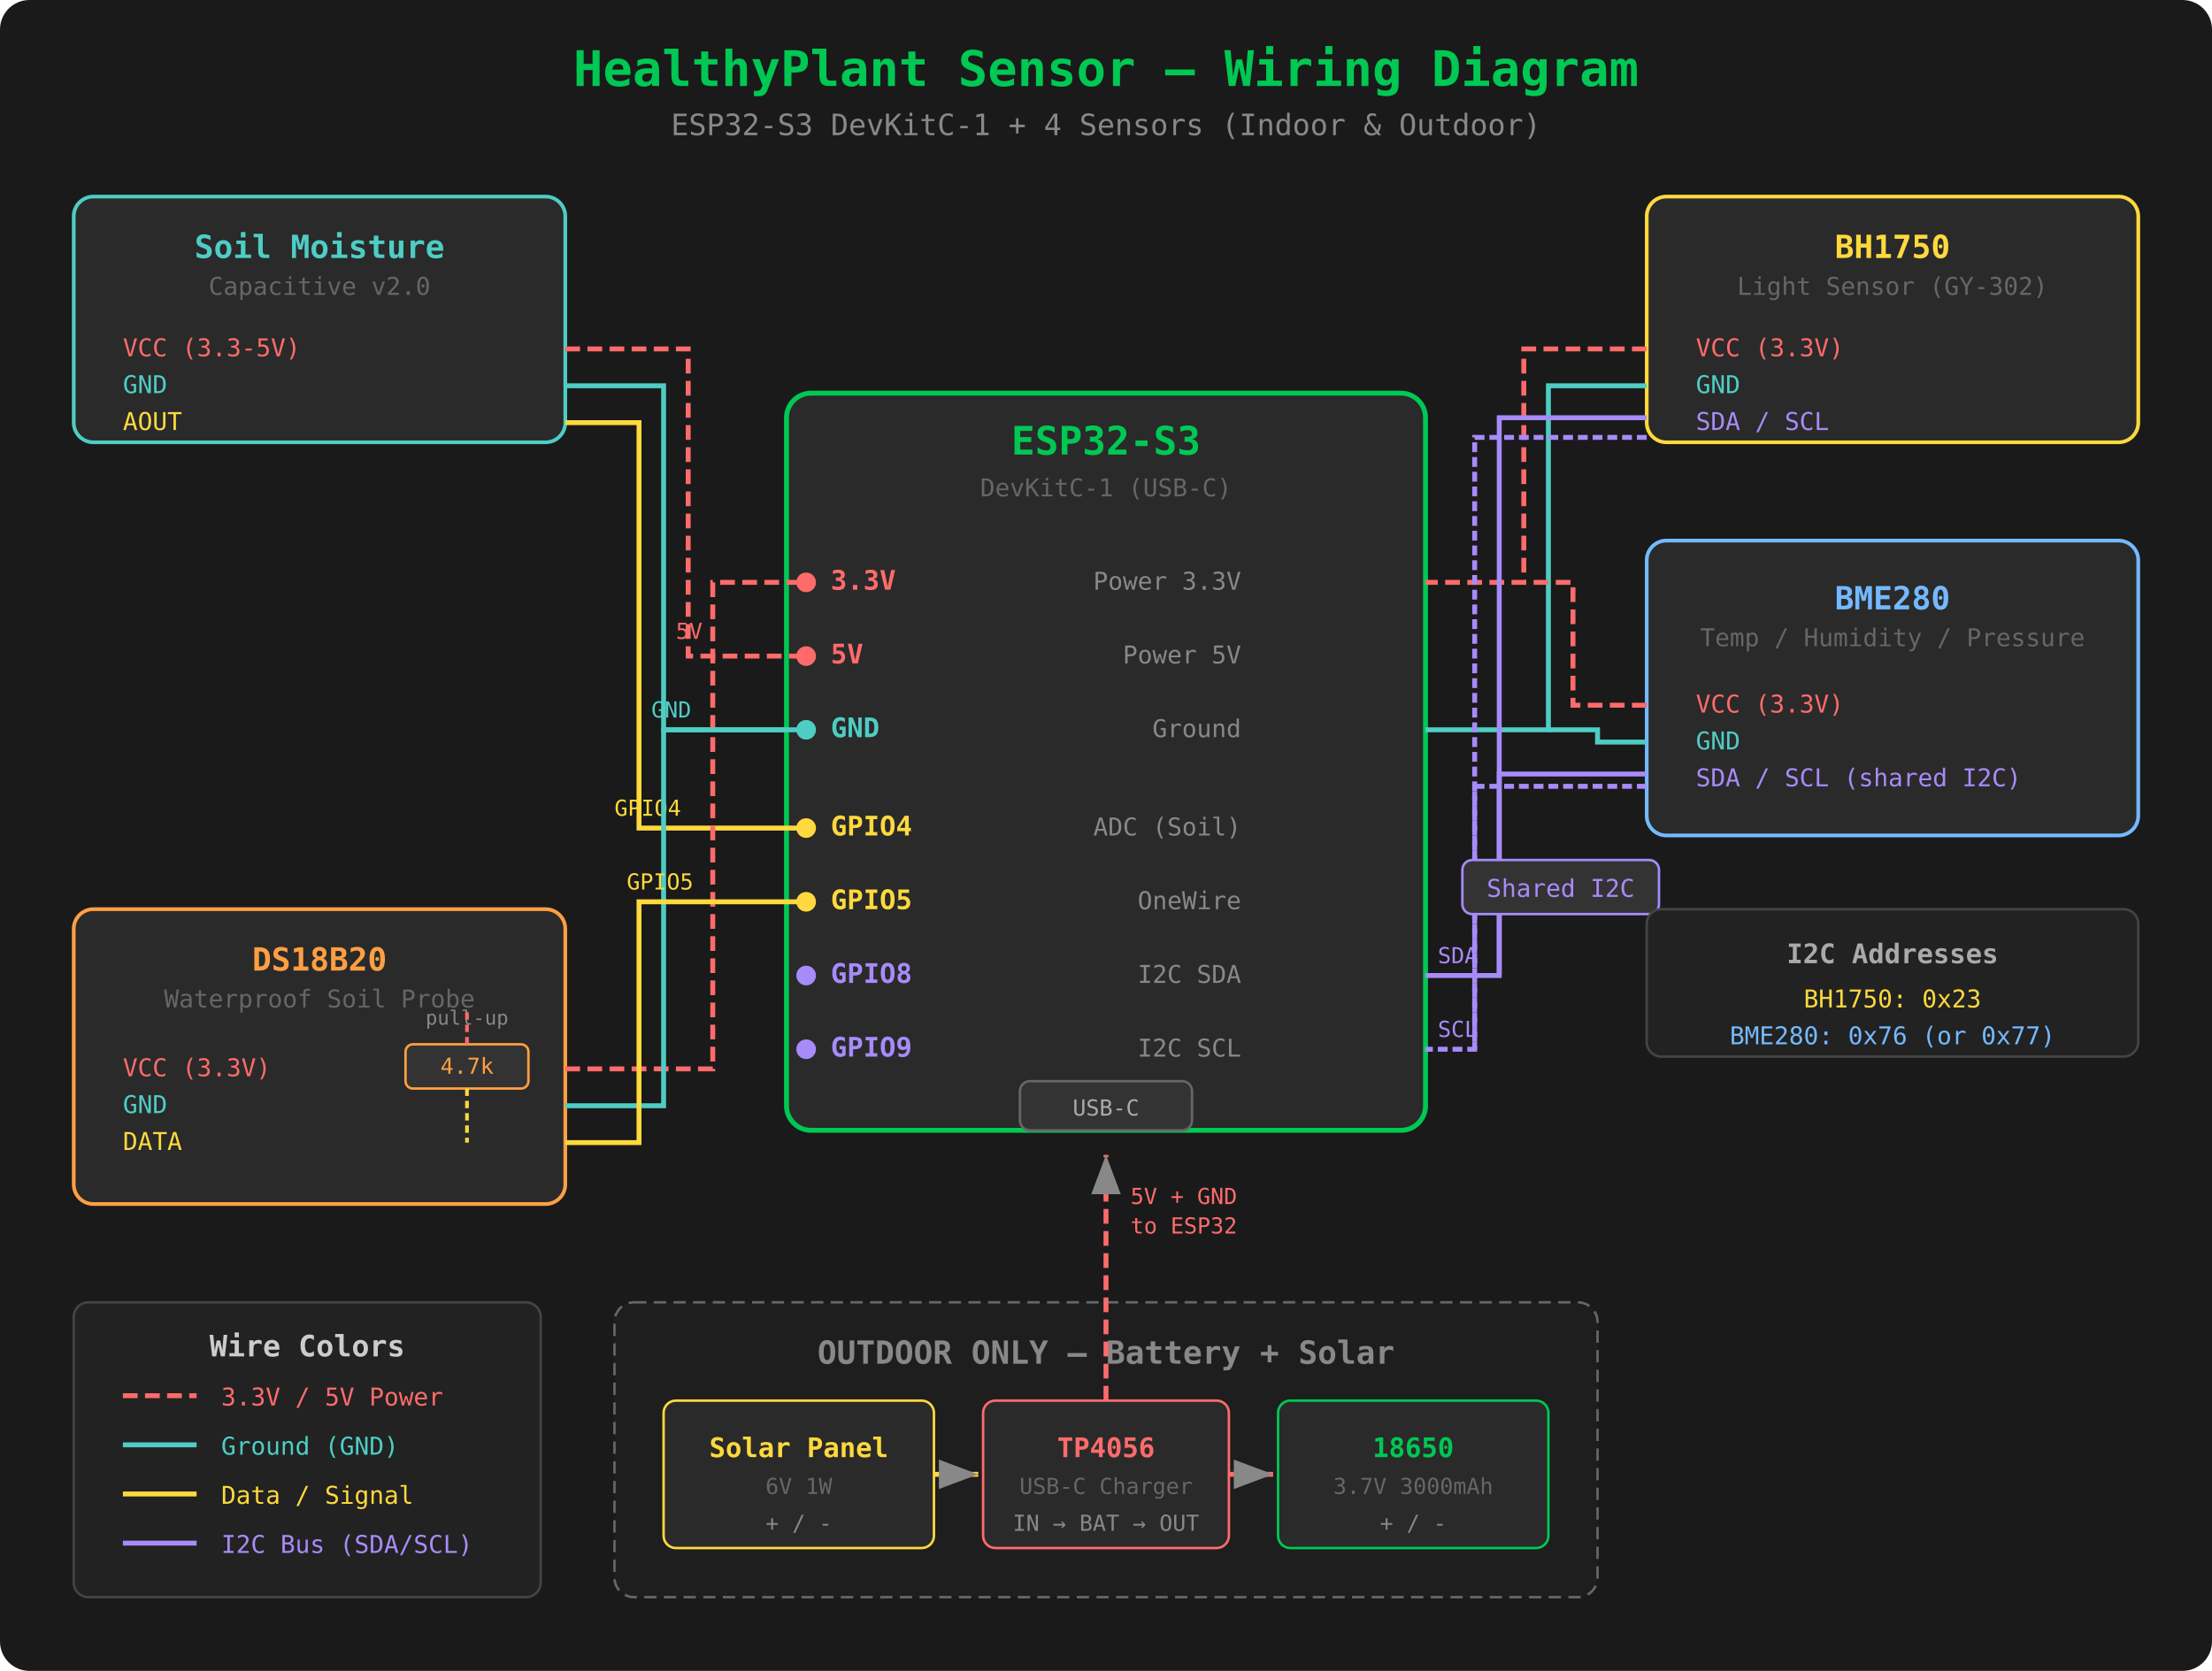
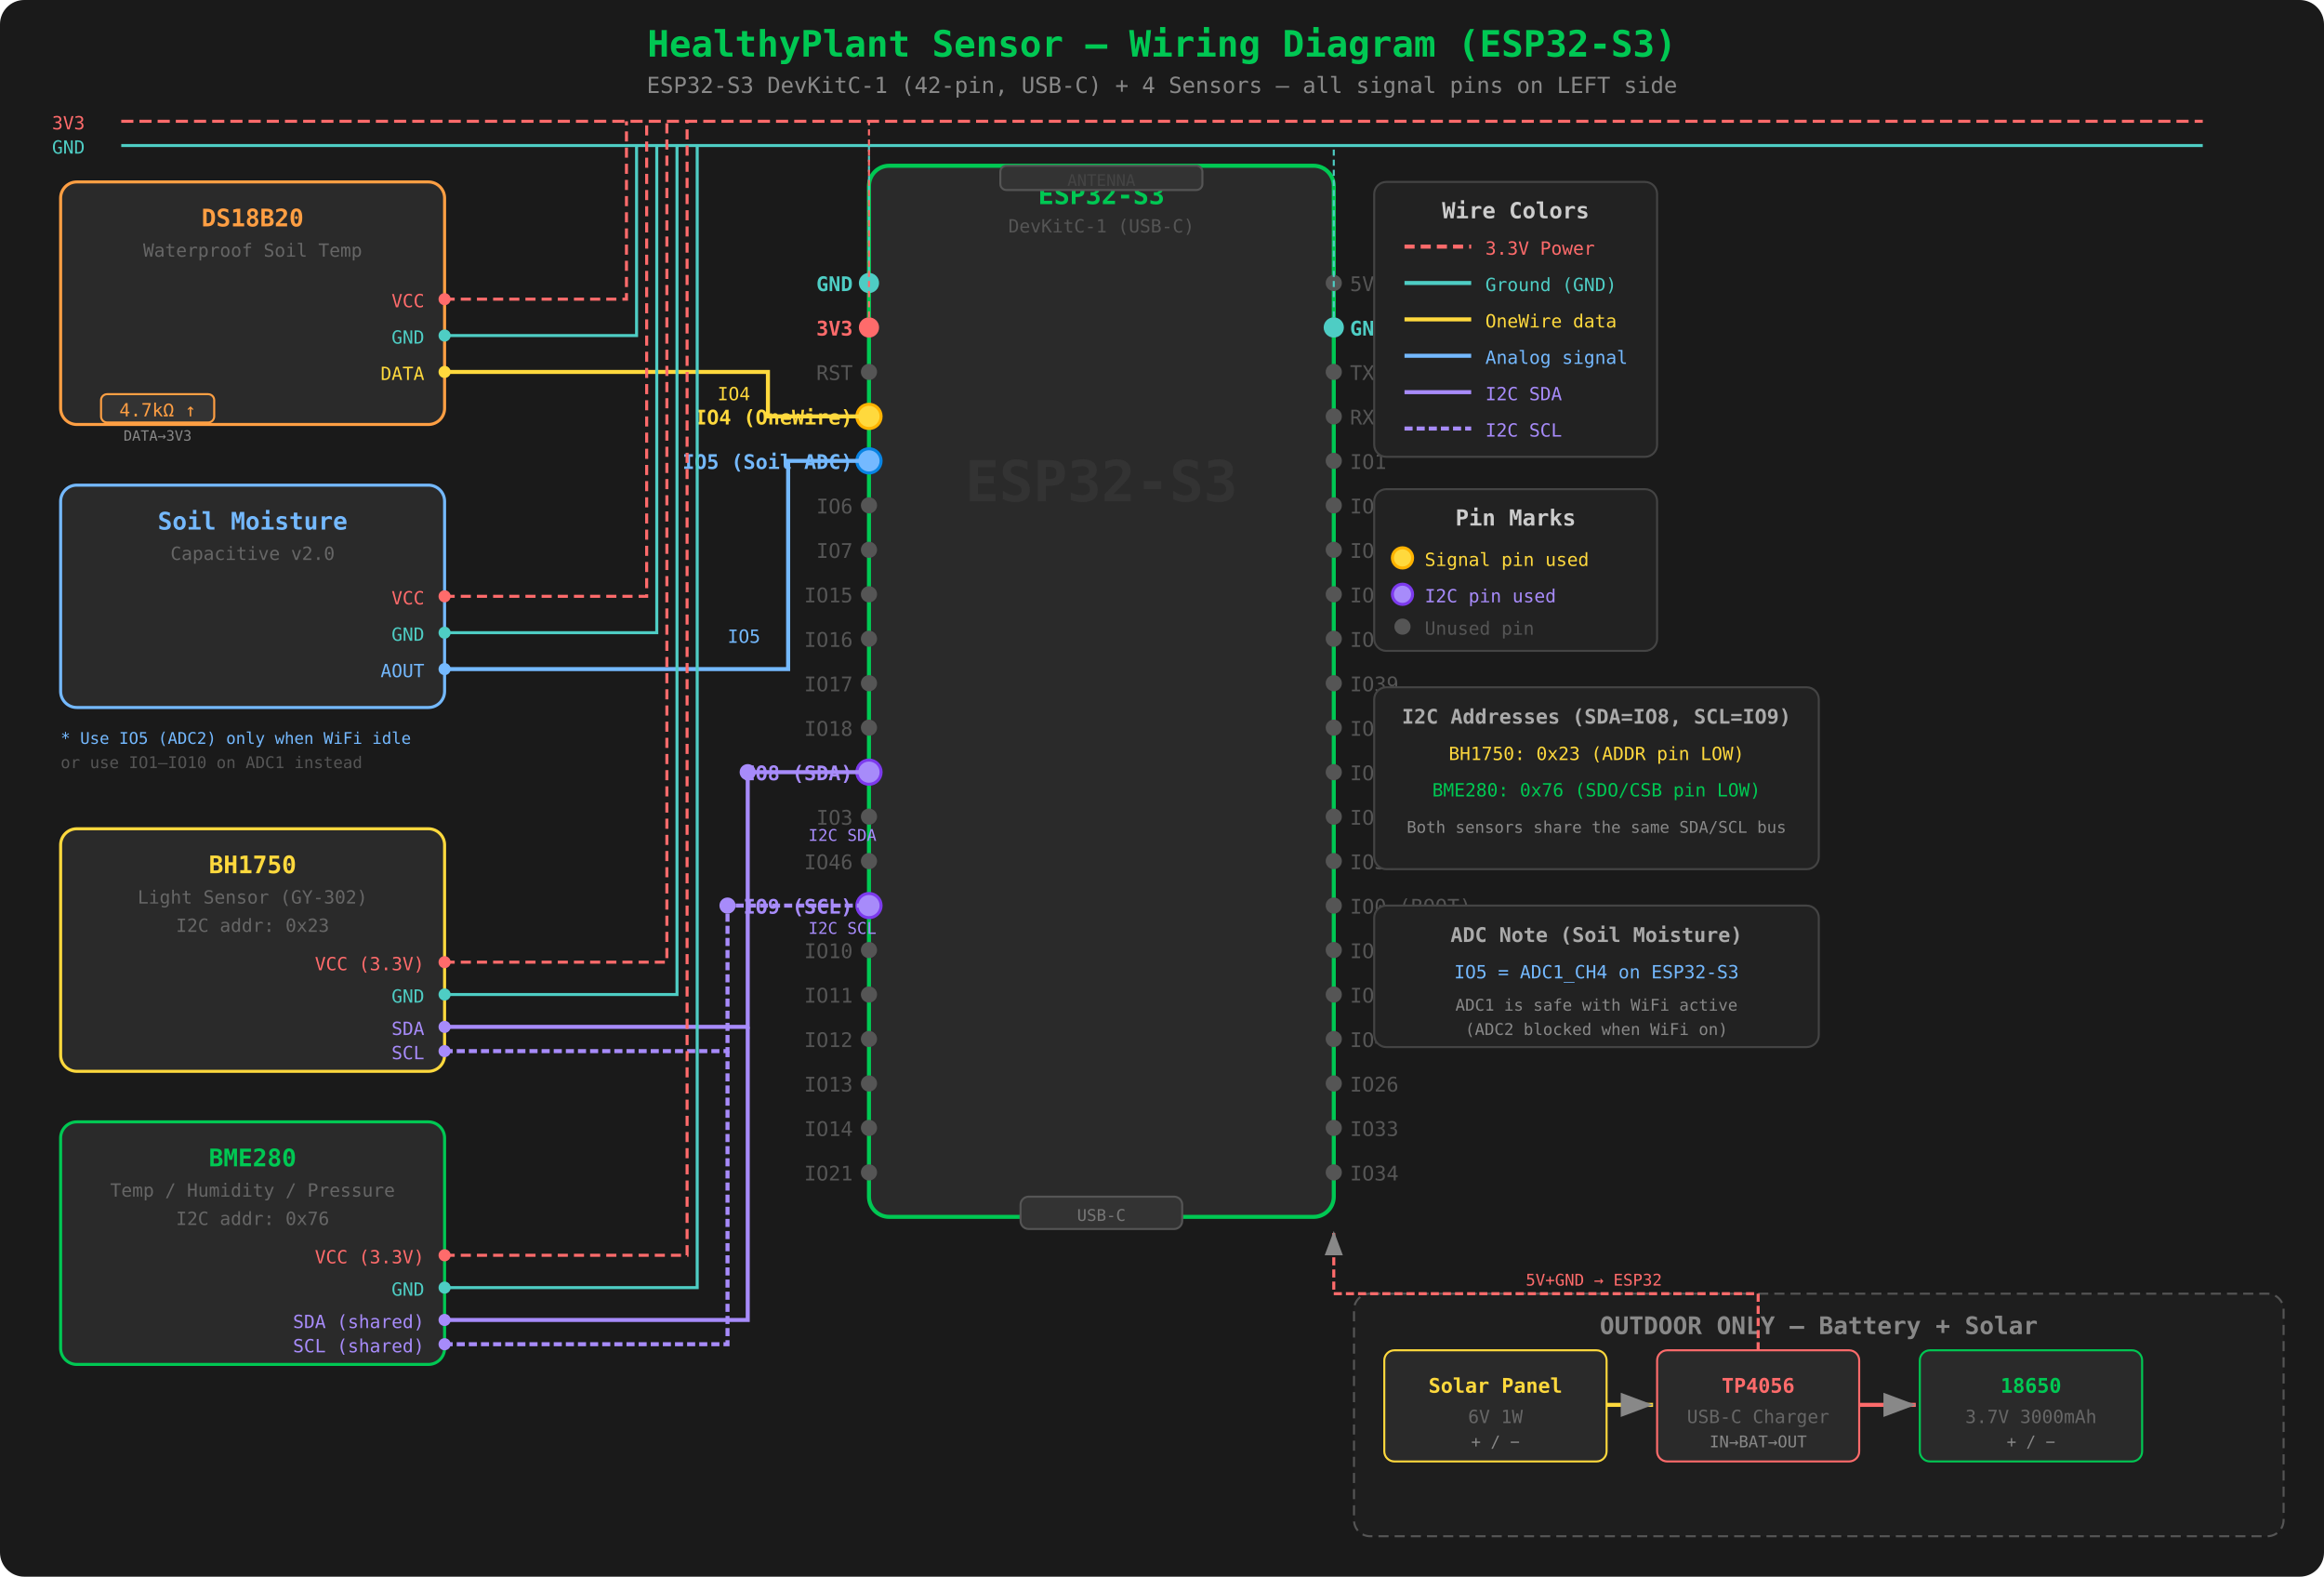
- <svg xmlns="http://www.w3.org/2000/svg" viewBox="0 0 900 680" font-family="monospace" font-size="12">
+ <svg xmlns="http://www.w3.org/2000/svg" viewBox="0 0 1150 780" font-family="monospace" font-size="11">
  <defs>
    <marker id="arrow" markerWidth="8" markerHeight="6" refX="8" refY="3" orient="auto">
      <path d="M0,0 L8,3 L0,6 Z" fill="#888" />
    </marker>
  </defs>
-   <rect width="900" height="680" fill="#1a1a1a" rx="12" />
-   <text x="450" y="35" fill="#00C853" font-size="20" font-weight="bold" text-anchor="middle">HealthyPlant Sensor — Wiring Diagram</text>
-   <text x="450" y="55" fill="#888" font-size="12" text-anchor="middle">ESP32-S3 DevKitC-1 + 4 Sensors (Indoor &amp; Outdoor)</text>
-   <rect x="320" y="160" width="260" height="300" rx="10" fill="#2a2a2a" stroke="#00C853" stroke-width="2" />
-   <text x="450" y="185" fill="#00C853" font-size="16" font-weight="bold" text-anchor="middle">ESP32-S3</text>
-   <text x="450" y="202" fill="#666" font-size="10" text-anchor="middle">DevKitC-1 (USB-C)</text>
-   <text x="338" y="240" fill="#ff6b6b" font-size="11" font-weight="bold">3.3V</text>
-   <text x="338" y="270" fill="#ff6b6b" font-size="11" font-weight="bold">5V</text>
-   <text x="338" y="300" fill="#4ecdc4" font-size="11" font-weight="bold">GND</text>
-   <text x="338" y="340" fill="#ffd93d" font-size="11" font-weight="bold">GPIO4</text>
-   <text x="338" y="370" fill="#ffd93d" font-size="11" font-weight="bold">GPIO5</text>
-   <text x="338" y="400" fill="#a78bfa" font-size="11" font-weight="bold">GPIO8</text>
-   <text x="338" y="430" fill="#a78bfa" font-size="11" font-weight="bold">GPIO9</text>
-   <text x="505" y="240" fill="#888" font-size="10" text-anchor="end">Power 3.3V</text>
-   <text x="505" y="270" fill="#888" font-size="10" text-anchor="end">Power 5V</text>
-   <text x="505" y="300" fill="#888" font-size="10" text-anchor="end">Ground</text>
-   <text x="505" y="340" fill="#888" font-size="10" text-anchor="end">ADC (Soil)</text>
-   <text x="505" y="370" fill="#888" font-size="10" text-anchor="end">OneWire</text>
-   <text x="505" y="400" fill="#888" font-size="10" text-anchor="end">I2C SDA</text>
-   <text x="505" y="430" fill="#888" font-size="10" text-anchor="end">I2C SCL</text>
-   <circle cx="328" cy="237" r="4" fill="#ff6b6b" />
-   <circle cx="328" cy="267" r="4" fill="#ff6b6b" />
-   <circle cx="328" cy="297" r="4" fill="#4ecdc4" />
-   <circle cx="328" cy="337" r="4" fill="#ffd93d" />
-   <circle cx="328" cy="367" r="4" fill="#ffd93d" />
-   <circle cx="328" cy="397" r="4" fill="#a78bfa" />
-   <circle cx="328" cy="427" r="4" fill="#a78bfa" />
-   <rect x="415" y="440" width="70" height="20" rx="4" fill="#333" stroke="#666" stroke-width="1" />
-   <text x="450" y="454" fill="#aaa" font-size="9" text-anchor="middle">USB-C</text>
-   <rect x="30" y="80" width="200" height="100" rx="8" fill="#2a2a2a" stroke="#4ecdc4" stroke-width="1.5" />
-   <text x="130" y="105" fill="#4ecdc4" font-size="13" font-weight="bold" text-anchor="middle">Soil Moisture</text>
-   <text x="130" y="120" fill="#666" font-size="10" text-anchor="middle">Capacitive v2.0</text>
-   <text x="50" y="145" fill="#ff6b6b" font-size="10">VCC (3.3-5V)</text>
-   <text x="50" y="160" fill="#4ecdc4" font-size="10">GND</text>
-   <text x="50" y="175" fill="#ffd93d" font-size="10">AOUT</text>
-   <path d="M230,142 L280,142 L280,267 L328,267" stroke="#ff6b6b" stroke-width="2" fill="none" stroke-dasharray="6,3" />
-   <path d="M230,157 L270,157 L270,297 L328,297" stroke="#4ecdc4" stroke-width="2" fill="none" />
-   <path d="M230,172 L260,172 L260,337 L328,337" stroke="#ffd93d" stroke-width="2" fill="none" />
-   <text x="275" y="260" fill="#ff6b6b" font-size="9">5V</text>
-   <text x="265" y="292" fill="#4ecdc4" font-size="9">GND</text>
-   <text x="250" y="332" fill="#ffd93d" font-size="9">GPIO4</text>
-   <rect x="30" y="370" width="200" height="120" rx="8" fill="#2a2a2a" stroke="#ff9f43" stroke-width="1.5" />
-   <text x="130" y="395" fill="#ff9f43" font-size="13" font-weight="bold" text-anchor="middle">DS18B20</text>
-   <text x="130" y="410" fill="#666" font-size="10" text-anchor="middle">Waterproof Soil Probe</text>
-   <text x="50" y="438" fill="#ff6b6b" font-size="10">VCC (3.3V)</text>
-   <text x="50" y="453" fill="#4ecdc4" font-size="10">GND</text>
-   <text x="50" y="468" fill="#ffd93d" font-size="10">DATA</text>
-   <rect x="165" y="425" width="50" height="18" rx="3" fill="#333" stroke="#ff9f43" stroke-width="1" />
-   <text x="190" y="437" fill="#ff9f43" font-size="9" text-anchor="middle">4.7k</text>
-   <text x="190" y="417" fill="#888" font-size="8" text-anchor="middle">pull-up</text>
-   <line x1="190" y1="443" x2="190" y2="465" stroke="#ffd93d" stroke-width="1.5" stroke-dasharray="3,2" />
-   <line x1="190" y1="425" x2="190" y2="412" stroke="#ff6b6b" stroke-width="1.5" stroke-dasharray="3,2" />
-   <path d="M230,435 L290,435 L290,237 L328,237" stroke="#ff6b6b" stroke-width="2" fill="none" stroke-dasharray="6,3" />
-   <path d="M230,450 L270,450 L270,297 L320,297" stroke="#4ecdc4" stroke-width="2" fill="none" />
-   <path d="M230,465 L260,465 L260,367 L328,367" stroke="#ffd93d" stroke-width="2" fill="none" />
-   <text x="255" y="362" fill="#ffd93d" font-size="9">GPIO5</text>
-   <rect x="670" y="80" width="200" height="100" rx="8" fill="#2a2a2a" stroke="#ffd93d" stroke-width="1.5" />
-   <text x="770" y="105" fill="#ffd93d" font-size="13" font-weight="bold" text-anchor="middle">BH1750</text>
-   <text x="770" y="120" fill="#666" font-size="10" text-anchor="middle">Light Sensor (GY-302)</text>
-   <text x="690" y="145" fill="#ff6b6b" font-size="10">VCC (3.3V)</text>
-   <text x="690" y="160" fill="#4ecdc4" font-size="10">GND</text>
-   <text x="690" y="175" fill="#a78bfa" font-size="10">SDA / SCL</text>
-   <path d="M670,142 L620,142 L620,237 L580,237" stroke="#ff6b6b" stroke-width="2" fill="none" stroke-dasharray="6,3" />
-   <path d="M670,157 L630,157 L630,297 L580,297" stroke="#4ecdc4" stroke-width="2" fill="none" />
-   <path d="M670,170 L610,170 L610,397 L580,397" stroke="#a78bfa" stroke-width="2" fill="none" />
-   <path d="M670,178 L600,178 L600,427 L580,427" stroke="#a78bfa" stroke-width="2" fill="none" stroke-dasharray="4,2" />
-   <text x="585" y="392" fill="#a78bfa" font-size="9">SDA</text>
-   <text x="585" y="422" fill="#a78bfa" font-size="9">SCL</text>
-   <rect x="670" y="220" width="200" height="120" rx="8" fill="#2a2a2a" stroke="#74b9ff" stroke-width="1.5" />
-   <text x="770" y="248" fill="#74b9ff" font-size="13" font-weight="bold" text-anchor="middle">BME280</text>
-   <text x="770" y="263" fill="#666" font-size="10" text-anchor="middle">Temp / Humidity / Pressure</text>
-   <text x="690" y="290" fill="#ff6b6b" font-size="10">VCC (3.3V)</text>
-   <text x="690" y="305" fill="#4ecdc4" font-size="10">GND</text>
-   <text x="690" y="320" fill="#a78bfa" font-size="10">SDA / SCL (shared I2C)</text>
-   <path d="M670,287 L640,287 L640,237 L620,237" stroke="#ff6b6b" stroke-width="2" fill="none" stroke-dasharray="6,3" />
-   <path d="M670,302 L650,302 L650,297 L630,297" stroke="#4ecdc4" stroke-width="2" fill="none" />
-   <path d="M670,315 L610,315 L610,397" stroke="#a78bfa" stroke-width="2" fill="none" />
-   <path d="M670,320 L600,320 L600,427" stroke="#a78bfa" stroke-width="2" fill="none" stroke-dasharray="4,2" />
-   <rect x="595" y="350" width="80" height="22" rx="4" fill="#333" stroke="#a78bfa" stroke-width="1" />
-   <text x="635" y="365" fill="#a78bfa" font-size="10" text-anchor="middle">Shared I2C</text>
-   <rect x="250" y="530" width="400" height="120" rx="8" fill="#1e1e1e" stroke="#666" stroke-width="1" stroke-dasharray="5,3" />
-   <text x="450" y="555" fill="#888" font-size="13" font-weight="bold" text-anchor="middle">OUTDOOR ONLY — Battery + Solar</text>
-   <rect x="270" y="570" width="110" height="60" rx="5" fill="#2a2a2a" stroke="#ffd93d" stroke-width="1" />
-   <text x="325" y="593" fill="#ffd93d" font-size="11" font-weight="bold" text-anchor="middle">Solar Panel</text>
-   <text x="325" y="608" fill="#666" font-size="9" text-anchor="middle">6V 1W</text>
-   <text x="325" y="623" fill="#888" font-size="9" text-anchor="middle">+ / -</text>
-   <rect x="400" y="570" width="100" height="60" rx="5" fill="#2a2a2a" stroke="#ff6b6b" stroke-width="1" />
-   <text x="450" y="593" fill="#ff6b6b" font-size="11" font-weight="bold" text-anchor="middle">TP4056</text>
-   <text x="450" y="608" fill="#666" font-size="9" text-anchor="middle">USB-C Charger</text>
-   <text x="450" y="623" fill="#888" font-size="9" text-anchor="middle">IN → BAT → OUT</text>
-   <rect x="520" y="570" width="110" height="60" rx="5" fill="#2a2a2a" stroke="#00C853" stroke-width="1" />
-   <text x="575" y="593" fill="#00C853" font-size="11" font-weight="bold" text-anchor="middle">18650</text>
-   <text x="575" y="608" fill="#666" font-size="9" text-anchor="middle">3.7V 3000mAh</text>
-   <text x="575" y="623" fill="#888" font-size="9" text-anchor="middle">+ / -</text>
-   <line x1="380" y1="600" x2="398" y2="600" stroke="#ffd93d" stroke-width="2" marker-end="url(#arrow)" />
-   <line x1="500" y1="600" x2="518" y2="600" stroke="#ff6b6b" stroke-width="2" marker-end="url(#arrow)" />
-   <path d="M450,570 L450,500 L450,470" stroke="#ff6b6b" stroke-width="2" fill="none" stroke-dasharray="6,3" marker-end="url(#arrow)" />
-   <text x="460" y="490" fill="#ff6b6b" font-size="9">5V + GND</text>
-   <text x="460" y="502" fill="#ff6b6b" font-size="9">to ESP32</text>
-   <rect x="30" y="530" width="190" height="120" rx="6" fill="#222" stroke="#444" stroke-width="1" />
-   <text x="125" y="552" fill="#ccc" font-size="12" font-weight="bold" text-anchor="middle">Wire Colors</text>
-   <line x1="50" y1="568" x2="80" y2="568" stroke="#ff6b6b" stroke-width="2" stroke-dasharray="6,3" />
-   <text x="90" y="572" fill="#ff6b6b" font-size="10">3.3V / 5V Power</text>
-   <line x1="50" y1="588" x2="80" y2="588" stroke="#4ecdc4" stroke-width="2" />
-   <text x="90" y="592" fill="#4ecdc4" font-size="10">Ground (GND)</text>
-   <line x1="50" y1="608" x2="80" y2="608" stroke="#ffd93d" stroke-width="2" />
-   <text x="90" y="612" fill="#ffd93d" font-size="10">Data / Signal</text>
-   <line x1="50" y1="628" x2="80" y2="628" stroke="#a78bfa" stroke-width="2" />
-   <text x="90" y="632" fill="#a78bfa" font-size="10">I2C Bus (SDA/SCL)</text>
-   <rect x="670" y="370" width="200" height="60" rx="6" fill="#222" stroke="#444" stroke-width="1" />
-   <text x="770" y="392" fill="#aaa" font-size="11" font-weight="bold" text-anchor="middle">I2C Addresses</text>
-   <text x="770" y="410" fill="#ffd93d" font-size="10" text-anchor="middle">BH1750: 0x23</text>
-   <text x="770" y="425" fill="#74b9ff" font-size="10" text-anchor="middle">BME280: 0x76 (or 0x77)</text>
+   <rect width="1150" height="780" fill="#1a1a1a" rx="12" />
+   <text x="575" y="28" fill="#00C853" font-size="18" font-weight="bold" text-anchor="middle">HealthyPlant Sensor — Wiring Diagram (ESP32-S3)</text>
+   <text x="575" y="46" fill="#888" font-size="11" text-anchor="middle">ESP32-S3 DevKitC-1 (42-pin, USB-C) + 4 Sensors — all signal pins on LEFT side</text>
+   <line x1="60" y1="60" x2="1090" y2="60" stroke="#ff6b6b" stroke-width="1.5" stroke-dasharray="6,3" />
+   <text x="42" y="64" fill="#ff6b6b" font-size="9" text-anchor="end">3V3</text>
+   <line x1="60" y1="72" x2="1090" y2="72" stroke="#4ecdc4" stroke-width="1.5" />
+   <text x="42" y="76" fill="#4ecdc4" font-size="9" text-anchor="end">GND</text>
+   <rect x="430" y="82" width="230" height="520" rx="10" fill="#2a2a2a" stroke="#00C853" stroke-width="2" />
+   <text x="545" y="101" fill="#00C853" font-size="13" font-weight="bold" text-anchor="middle">ESP32-S3</text>
+   <text x="545" y="115" fill="#555" font-size="9" text-anchor="middle">DevKitC-1  (USB-C)</text>
+   <rect x="495" y="82" width="100" height="12" rx="3" fill="#333" stroke="#555" stroke-width="1" />
+   <text x="545" y="92" fill="#444" font-size="8" text-anchor="middle">ANTENNA</text>
+   <rect x="505" y="592" width="80" height="16" rx="4" fill="#333" stroke="#555" stroke-width="1" />
+   <text x="545" y="604" fill="#777" font-size="8" text-anchor="middle">USB-C</text>
+   <text x="545" y="248" fill="#333" font-size="28" font-weight="bold" text-anchor="middle">ESP32-S3</text>
+   <circle cx="430" cy="140" r="5" fill="#4ecdc4" />
+   <text x="422" y="144" fill="#4ecdc4" font-size="10" font-weight="bold" text-anchor="end">GND</text>
+   <line x1="430" y1="140" x2="430" y2="72" stroke="#4ecdc4" stroke-width="1" stroke-dasharray="3,2" />
+   <circle cx="430" cy="162" r="5" fill="#ff6b6b" />
+   <text x="422" y="166" fill="#ff6b6b" font-size="10" font-weight="bold" text-anchor="end">3V3</text>
+   <line x1="430" y1="162" x2="430" y2="60" stroke="#ff6b6b" stroke-width="1" stroke-dasharray="3,2" />
+   <circle cx="430" cy="184" r="4" fill="#555" />
+   <text x="422" y="188" fill="#555" font-size="10" text-anchor="end">RST</text>
+   <circle cx="430" cy="206" r="6" fill="#ffd93d" stroke="#ffb300" stroke-width="1.5" />
+   <text x="422" y="210" fill="#ffd93d" font-size="10" font-weight="bold" text-anchor="end">IO4 (OneWire)</text>
+   <circle cx="430" cy="228" r="6" fill="#74b9ff" stroke="#0984e3" stroke-width="1.5" />
+   <text x="422" y="232" fill="#74b9ff" font-size="10" font-weight="bold" text-anchor="end">IO5 (Soil ADC)</text>
+   <circle cx="430" cy="250" r="4" fill="#555" />
+   <text x="422" y="254" fill="#555" font-size="10" text-anchor="end">IO6</text>
+   <circle cx="430" cy="272" r="4" fill="#555" />
+   <text x="422" y="276" fill="#555" font-size="10" text-anchor="end">IO7</text>
+   <circle cx="430" cy="294" r="4" fill="#555" />
+   <text x="422" y="298" fill="#555" font-size="10" text-anchor="end">IO15</text>
+   <circle cx="430" cy="316" r="4" fill="#555" />
+   <text x="422" y="320" fill="#555" font-size="10" text-anchor="end">IO16</text>
+   <circle cx="430" cy="338" r="4" fill="#555" />
+   <text x="422" y="342" fill="#555" font-size="10" text-anchor="end">IO17</text>
+   <circle cx="430" cy="360" r="4" fill="#555" />
+   <text x="422" y="364" fill="#555" font-size="10" text-anchor="end">IO18</text>
+   <circle cx="430" cy="382" r="6" fill="#a78bfa" stroke="#7c3aed" stroke-width="1.5" />
+   <text x="422" y="386" fill="#a78bfa" font-size="10" font-weight="bold" text-anchor="end">IO8 (SDA)</text>
+   <circle cx="430" cy="404" r="4" fill="#555" />
+   <text x="422" y="408" fill="#555" font-size="10" text-anchor="end">IO3</text>
+   <circle cx="430" cy="426" r="4" fill="#555" />
+   <text x="422" y="430" fill="#555" font-size="10" text-anchor="end">IO46</text>
+   <circle cx="430" cy="448" r="6" fill="#a78bfa" stroke="#7c3aed" stroke-width="1.5" />
+   <text x="422" y="452" fill="#a78bfa" font-size="10" font-weight="bold" text-anchor="end">IO9 (SCL)</text>
+   <circle cx="430" cy="470" r="4" fill="#555" />
+   <text x="422" y="474" fill="#555" font-size="10" text-anchor="end">IO10</text>
+   <circle cx="430" cy="492" r="4" fill="#555" />
+   <text x="422" y="496" fill="#555" font-size="10" text-anchor="end">IO11</text>
+   <circle cx="430" cy="514" r="4" fill="#555" />
+   <text x="422" y="518" fill="#555" font-size="10" text-anchor="end">IO12</text>
+   <circle cx="430" cy="536" r="4" fill="#555" />
+   <text x="422" y="540" fill="#555" font-size="10" text-anchor="end">IO13</text>
+   <circle cx="430" cy="558" r="4" fill="#555" />
+   <text x="422" y="562" fill="#555" font-size="10" text-anchor="end">IO14</text>
+   <circle cx="430" cy="580" r="4" fill="#555" />
+   <text x="422" y="584" fill="#555" font-size="10" text-anchor="end">IO21</text>
+   <circle cx="660" cy="140" r="4" fill="#555" />
+   <text x="668" y="144" fill="#555" font-size="10">5V</text>
+   <circle cx="660" cy="162" r="5" fill="#4ecdc4" />
+   <text x="668" y="166" fill="#4ecdc4" font-size="10" font-weight="bold">GND</text>
+   <line x1="660" y1="162" x2="660" y2="72" stroke="#4ecdc4" stroke-width="1" stroke-dasharray="3,2" />
+   <circle cx="660" cy="184" r="4" fill="#555" />
+   <text x="668" y="188" fill="#555" font-size="10">TX (IO43)</text>
+   <circle cx="660" cy="206" r="4" fill="#555" />
+   <text x="668" y="210" fill="#555" font-size="10">RX (IO44)</text>
+   <circle cx="660" cy="228" r="4" fill="#555" />
+   <text x="668" y="232" fill="#555" font-size="10">IO1</text>
+   <circle cx="660" cy="250" r="4" fill="#555" />
+   <text x="668" y="254" fill="#555" font-size="10">IO2</text>
+   <circle cx="660" cy="272" r="4" fill="#555" />
+   <text x="668" y="276" fill="#555" font-size="10">IO42</text>
+   <circle cx="660" cy="294" r="4" fill="#555" />
+   <text x="668" y="298" fill="#555" font-size="10">IO41</text>
+   <circle cx="660" cy="316" r="4" fill="#555" />
+   <text x="668" y="320" fill="#555" font-size="10">IO40</text>
+   <circle cx="660" cy="338" r="4" fill="#555" />
+   <text x="668" y="342" fill="#555" font-size="10">IO39</text>
+   <circle cx="660" cy="360" r="4" fill="#555" />
+   <text x="668" y="364" fill="#555" font-size="10">IO38</text>
+   <circle cx="660" cy="382" r="4" fill="#555" />
+   <text x="668" y="386" fill="#555" font-size="10">IO37</text>
+   <circle cx="660" cy="404" r="4" fill="#555" />
+   <text x="668" y="408" fill="#555" font-size="10">IO36</text>
+   <circle cx="660" cy="426" r="4" fill="#555" />
+   <text x="668" y="430" fill="#555" font-size="10">IO35</text>
+   <circle cx="660" cy="448" r="4" fill="#555" />
+   <text x="668" y="452" fill="#555" font-size="10">IO0 (BOOT)</text>
+   <circle cx="660" cy="470" r="4" fill="#555" />
+   <text x="668" y="474" fill="#555" font-size="10">IO45</text>
+   <circle cx="660" cy="492" r="4" fill="#555" />
+   <text x="668" y="496" fill="#555" font-size="10">IO48</text>
+   <circle cx="660" cy="514" r="4" fill="#555" />
+   <text x="668" y="518" fill="#555" font-size="10">IO47</text>
+   <circle cx="660" cy="536" r="4" fill="#555" />
+   <text x="668" y="540" fill="#555" font-size="10">IO26</text>
+   <circle cx="660" cy="558" r="4" fill="#555" />
+   <text x="668" y="562" fill="#555" font-size="10">IO33</text>
+   <circle cx="660" cy="580" r="4" fill="#555" />
+   <text x="668" y="584" fill="#555" font-size="10">IO34</text>
+   <rect x="30" y="90" width="190" height="120" rx="8" fill="#2a2a2a" stroke="#ff9f43" stroke-width="1.5" />
+   <text x="125" y="112" fill="#ff9f43" font-size="12" font-weight="bold" text-anchor="middle">DS18B20</text>
+   <text x="125" y="127" fill="#666" font-size="9" text-anchor="middle">Waterproof Soil Temp</text>
+   <circle cx="220" cy="148" r="3" fill="#ff6b6b" />
+   <text x="210" y="152" fill="#ff6b6b" font-size="9" text-anchor="end">VCC</text>
+   <circle cx="220" cy="166" r="3" fill="#4ecdc4" />
+   <text x="210" y="170" fill="#4ecdc4" font-size="9" text-anchor="end">GND</text>
+   <circle cx="220" cy="184" r="3" fill="#ffd93d" />
+   <text x="210" y="188" fill="#ffd93d" font-size="9" text-anchor="end">DATA</text>
+   <rect x="50" y="195" width="56" height="14" rx="3" fill="#333" stroke="#ff9f43" stroke-width="1" />
+   <text x="78" y="206" fill="#ff9f43" font-size="9" text-anchor="middle">4.7kΩ ↑</text>
+   <text x="78" y="218" fill="#888" font-size="7" text-anchor="middle">DATA→3V3</text>
+   <path d="M220,148 L310,148 L310,60" stroke="#ff6b6b" stroke-width="1.5" fill="none" stroke-dasharray="5,3" />
+   <path d="M220,166 L315,166 L315,72" stroke="#4ecdc4" stroke-width="1.5" fill="none" />
+   <path d="M220,184 L380,184 L380,206 L430,206" stroke="#ffd93d" stroke-width="2" fill="none" />
+   <text x="355" y="198" fill="#ffd93d" font-size="9">IO4</text>
+   <rect x="30" y="240" width="190" height="110" rx="8" fill="#2a2a2a" stroke="#74b9ff" stroke-width="1.5" />
+   <text x="125" y="262" fill="#74b9ff" font-size="12" font-weight="bold" text-anchor="middle">Soil Moisture</text>
+   <text x="125" y="277" fill="#666" font-size="9" text-anchor="middle">Capacitive v2.0</text>
+   <circle cx="220" cy="295" r="3" fill="#ff6b6b" />
+   <text x="210" y="299" fill="#ff6b6b" font-size="9" text-anchor="end">VCC</text>
+   <circle cx="220" cy="313" r="3" fill="#4ecdc4" />
+   <text x="210" y="317" fill="#4ecdc4" font-size="9" text-anchor="end">GND</text>
+   <circle cx="220" cy="331" r="3" fill="#74b9ff" />
+   <text x="210" y="335" fill="#74b9ff" font-size="9" text-anchor="end">AOUT</text>
+   <path d="M220,295 L320,295 L320,60" stroke="#ff6b6b" stroke-width="1.5" fill="none" stroke-dasharray="5,3" />
+   <path d="M220,313 L325,313 L325,72" stroke="#4ecdc4" stroke-width="1.5" fill="none" />
+   <path d="M220,331 L390,331 L390,228 L430,228" stroke="#74b9ff" stroke-width="2" fill="none" />
+   <text x="360" y="318" fill="#74b9ff" font-size="9">IO5</text>
+   <text x="30" y="368" fill="#74b9ff" font-size="8">* Use IO5 (ADC2) only when WiFi idle</text>
+   <text x="30" y="380" fill="#555" font-size="8">  or use IO1–IO10 on ADC1 instead</text>
+   <rect x="30" y="410" width="190" height="120" rx="8" fill="#2a2a2a" stroke="#ffd93d" stroke-width="1.5" />
+   <text x="125" y="432" fill="#ffd93d" font-size="12" font-weight="bold" text-anchor="middle">BH1750</text>
+   <text x="125" y="447" fill="#666" font-size="9" text-anchor="middle">Light Sensor (GY-302)</text>
+   <text x="125" y="461" fill="#666" font-size="9" text-anchor="middle">I2C addr: 0x23</text>
+   <circle cx="220" cy="476" r="3" fill="#ff6b6b" />
+   <text x="210" y="480" fill="#ff6b6b" font-size="9" text-anchor="end">VCC (3.3V)</text>
+   <circle cx="220" cy="492" r="3" fill="#4ecdc4" />
+   <text x="210" y="496" fill="#4ecdc4" font-size="9" text-anchor="end">GND</text>
+   <circle cx="220" cy="508" r="3" fill="#a78bfa" />
+   <text x="210" y="512" fill="#a78bfa" font-size="9" text-anchor="end">SDA</text>
+   <circle cx="220" cy="520" r="3" fill="#a78bfa" />
+   <text x="210" y="524" fill="#a78bfa" font-size="9" text-anchor="end">SCL</text>
+   <path d="M220,476 L330,476 L330,60" stroke="#ff6b6b" stroke-width="1.5" fill="none" stroke-dasharray="5,3" />
+   <path d="M220,492 L335,492 L335,72" stroke="#4ecdc4" stroke-width="1.5" fill="none" />
+   <path d="M220,508 L370,508 L370,382 L430,382" stroke="#a78bfa" stroke-width="2" fill="none" />
+   <path d="M220,520 L360,520 L360,448 L430,448" stroke="#a78bfa" stroke-width="2" fill="none" stroke-dasharray="4,2" />
+   <rect x="30" y="555" width="190" height="120" rx="8" fill="#2a2a2a" stroke="#00C853" stroke-width="1.5" />
+   <text x="125" y="577" fill="#00C853" font-size="12" font-weight="bold" text-anchor="middle">BME280</text>
+   <text x="125" y="592" fill="#666" font-size="9" text-anchor="middle">Temp / Humidity / Pressure</text>
+   <text x="125" y="606" fill="#666" font-size="9" text-anchor="middle">I2C addr: 0x76</text>
+   <circle cx="220" cy="621" r="3" fill="#ff6b6b" />
+   <text x="210" y="625" fill="#ff6b6b" font-size="9" text-anchor="end">VCC (3.3V)</text>
+   <circle cx="220" cy="637" r="3" fill="#4ecdc4" />
+   <text x="210" y="641" fill="#4ecdc4" font-size="9" text-anchor="end">GND</text>
+   <circle cx="220" cy="653" r="3" fill="#a78bfa" />
+   <text x="210" y="657" fill="#a78bfa" font-size="9" text-anchor="end">SDA (shared)</text>
+   <circle cx="220" cy="665" r="3" fill="#a78bfa" />
+   <text x="210" y="669" fill="#a78bfa" font-size="9" text-anchor="end">SCL (shared)</text>
+   <path d="M220,621 L340,621 L340,60" stroke="#ff6b6b" stroke-width="1.5" fill="none" stroke-dasharray="5,3" />
+   <path d="M220,637 L345,637 L345,72" stroke="#4ecdc4" stroke-width="1.5" fill="none" />
+   <path d="M220,653 L370,653 L370,508" stroke="#a78bfa" stroke-width="2" fill="none" />
+   <path d="M220,665 L360,665 L360,520" stroke="#a78bfa" stroke-width="2" fill="none" stroke-dasharray="4,2" />
+   <circle cx="370" cy="382" r="4" fill="#a78bfa" />
+   <circle cx="360" cy="448" r="4" fill="#a78bfa" />
+   <text x="400" y="416" fill="#a78bfa" font-size="8">I2C SDA</text>
+   <text x="400" y="462" fill="#a78bfa" font-size="8">I2C SCL</text>
+   <rect x="670" y="640" width="460" height="120" rx="8" fill="#1e1e1e" stroke="#555" stroke-width="1" stroke-dasharray="5,3" />
+   <text x="900" y="660" fill="#888" font-size="12" font-weight="bold" text-anchor="middle">OUTDOOR ONLY — Battery + Solar</text>
+   <rect x="685" y="668" width="110" height="55" rx="5" fill="#2a2a2a" stroke="#ffd93d" stroke-width="1" />
+   <text x="740" y="689" fill="#ffd93d" font-size="10" font-weight="bold" text-anchor="middle">Solar Panel</text>
+   <text x="740" y="704" fill="#666" font-size="9" text-anchor="middle">6V 1W</text>
+   <text x="740" y="716" fill="#888" font-size="8" text-anchor="middle">+  /  −</text>
+   <rect x="820" y="668" width="100" height="55" rx="5" fill="#2a2a2a" stroke="#ff6b6b" stroke-width="1" />
+   <text x="870" y="689" fill="#ff6b6b" font-size="10" font-weight="bold" text-anchor="middle">TP4056</text>
+   <text x="870" y="704" fill="#666" font-size="9" text-anchor="middle">USB-C Charger</text>
+   <text x="870" y="716" fill="#888" font-size="8" text-anchor="middle">IN→BAT→OUT</text>
+   <rect x="950" y="668" width="110" height="55" rx="5" fill="#2a2a2a" stroke="#00C853" stroke-width="1" />
+   <text x="1005" y="689" fill="#00C853" font-size="10" font-weight="bold" text-anchor="middle">18650</text>
+   <text x="1005" y="704" fill="#666" font-size="9" text-anchor="middle">3.7V 3000mAh</text>
+   <text x="1005" y="716" fill="#888" font-size="8" text-anchor="middle">+  /  −</text>
+   <line x1="795" y1="695" x2="818" y2="695" stroke="#ffd93d" stroke-width="2" marker-end="url(#arrow)" />
+   <line x1="920" y1="695" x2="948" y2="695" stroke="#ff6b6b" stroke-width="2" marker-end="url(#arrow)" />
+   <path d="M870,668 L870,640 L660,640 L660,609" stroke="#ff6b6b" stroke-width="1.5" fill="none" stroke-dasharray="4,2" marker-end="url(#arrow)" />
+   <text x="755" y="636" fill="#ff6b6b" font-size="8">5V+GND → ESP32</text>
+   <rect x="680" y="90" width="140" height="136" rx="6" fill="#222" stroke="#444" stroke-width="1" />
+   <text x="750" y="108" fill="#ccc" font-size="11" font-weight="bold" text-anchor="middle">Wire Colors</text>
+   <line x1="695" y1="122" x2="728" y2="122" stroke="#ff6b6b" stroke-width="2" stroke-dasharray="5,3" />
+   <text x="735" y="126" fill="#ff6b6b" font-size="9">3.3V Power</text>
+   <line x1="695" y1="140" x2="728" y2="140" stroke="#4ecdc4" stroke-width="2" />
+   <text x="735" y="144" fill="#4ecdc4" font-size="9">Ground (GND)</text>
+   <line x1="695" y1="158" x2="728" y2="158" stroke="#ffd93d" stroke-width="2" />
+   <text x="735" y="162" fill="#ffd93d" font-size="9">OneWire data</text>
+   <line x1="695" y1="176" x2="728" y2="176" stroke="#74b9ff" stroke-width="2" />
+   <text x="735" y="180" fill="#74b9ff" font-size="9">Analog signal</text>
+   <line x1="695" y1="194" x2="728" y2="194" stroke="#a78bfa" stroke-width="2" />
+   <text x="735" y="198" fill="#a78bfa" font-size="9">I2C SDA</text>
+   <line x1="695" y1="212" x2="728" y2="212" stroke="#a78bfa" stroke-width="2" stroke-dasharray="4,2" />
+   <text x="735" y="216" fill="#a78bfa" font-size="9">I2C SCL</text>
+   <rect x="680" y="242" width="140" height="80" rx="6" fill="#222" stroke="#444" stroke-width="1" />
+   <text x="750" y="260" fill="#ccc" font-size="11" font-weight="bold" text-anchor="middle">Pin Marks</text>
+   <circle cx="694" cy="276" r="5" fill="#ffd93d" stroke="#ffb300" stroke-width="1.5" />
+   <text x="705" y="280" fill="#ffd93d" font-size="9">Signal pin used</text>
+   <circle cx="694" cy="294" r="5" fill="#a78bfa" stroke="#7c3aed" stroke-width="1.5" />
+   <text x="705" y="298" fill="#a78bfa" font-size="9">I2C pin used</text>
+   <circle cx="694" cy="310" r="4" fill="#555" />
+   <text x="705" y="314" fill="#555" font-size="9">Unused pin</text>
+   <rect x="680" y="340" width="220" height="90" rx="6" fill="#222" stroke="#444" stroke-width="1" />
+   <text x="790" y="358" fill="#aaa" font-size="10" font-weight="bold" text-anchor="middle">I2C Addresses  (SDA=IO8, SCL=IO9)</text>
+   <text x="790" y="376" fill="#ffd93d" font-size="9" text-anchor="middle">BH1750: 0x23  (ADDR pin LOW)</text>
+   <text x="790" y="394" fill="#00C853" font-size="9" text-anchor="middle">BME280: 0x76  (SDO/CSB pin LOW)</text>
+   <text x="790" y="412" fill="#888" font-size="8" text-anchor="middle">Both sensors share the same SDA/SCL bus</text>
+   <rect x="680" y="448" width="220" height="70" rx="6" fill="#222" stroke="#444" stroke-width="1" />
+   <text x="790" y="466" fill="#aaa" font-size="10" font-weight="bold" text-anchor="middle">ADC Note (Soil Moisture)</text>
+   <text x="790" y="484" fill="#74b9ff" font-size="9" text-anchor="middle">IO5 = ADC1_CH4 on ESP32-S3</text>
+   <text x="790" y="500" fill="#888" font-size="8" text-anchor="middle">ADC1 is safe with WiFi active</text>
+   <text x="790" y="512" fill="#888" font-size="8" text-anchor="middle">(ADC2 blocked when WiFi on)</text>
</svg>
